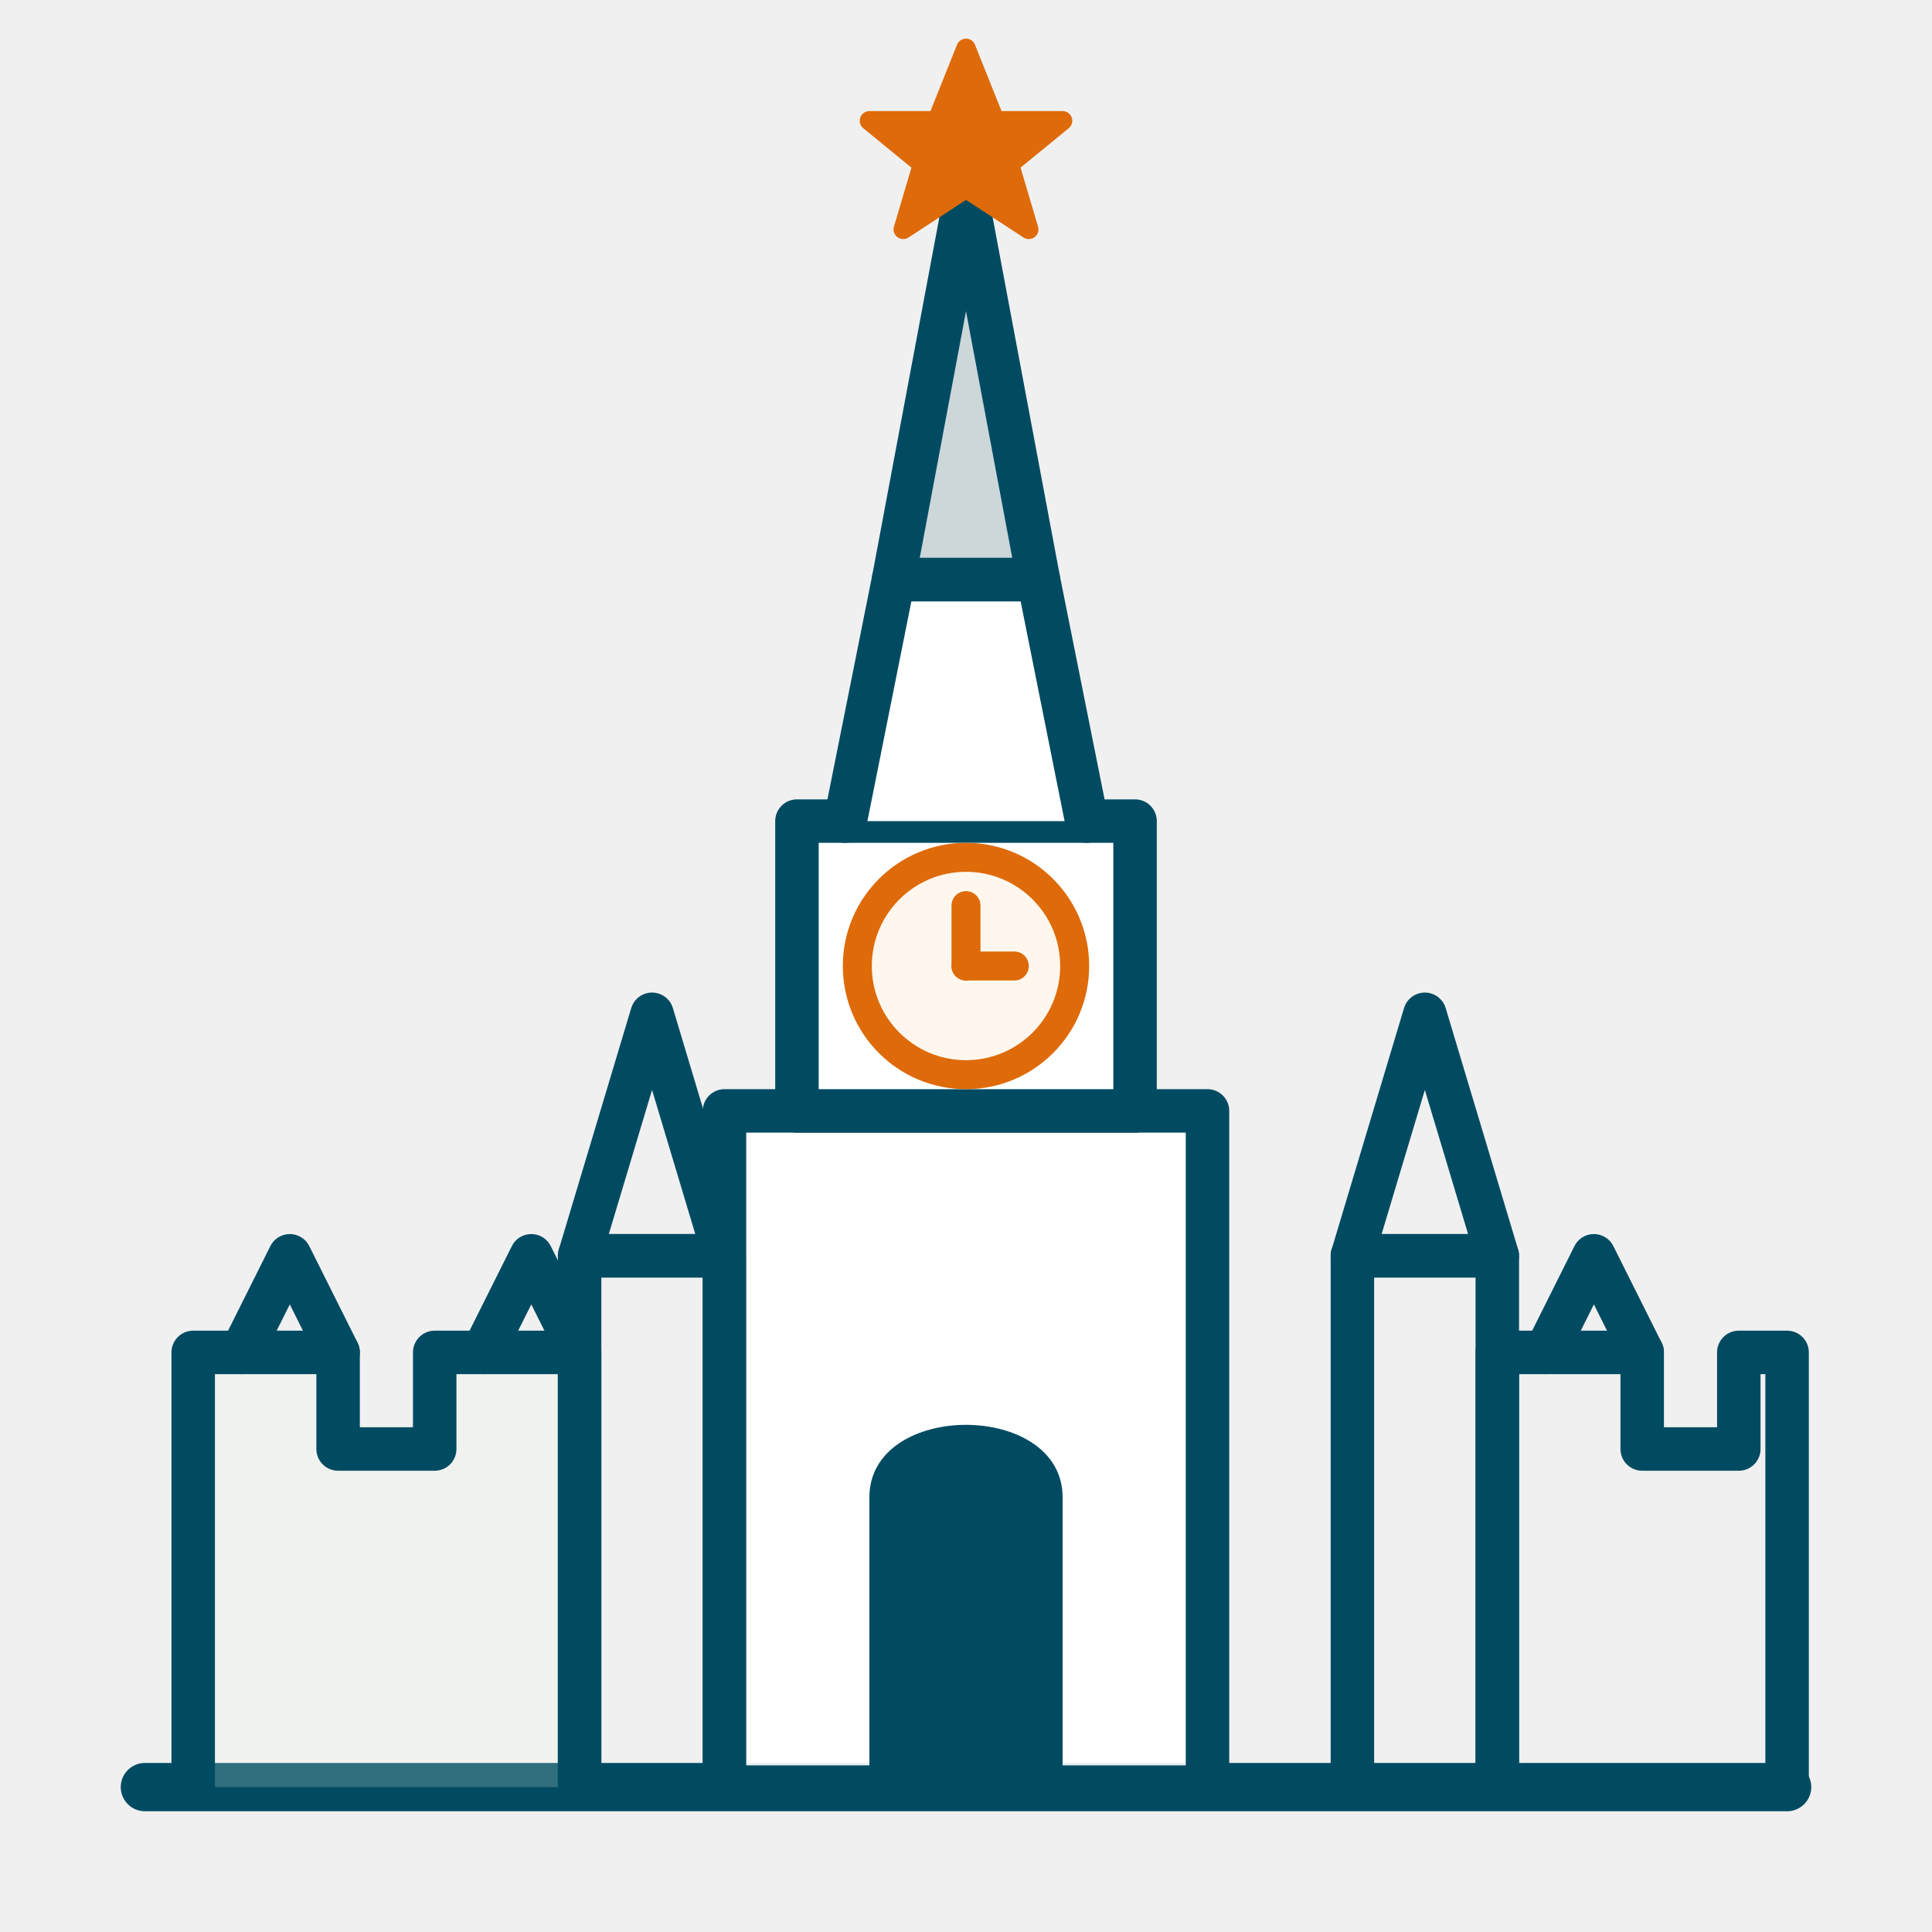
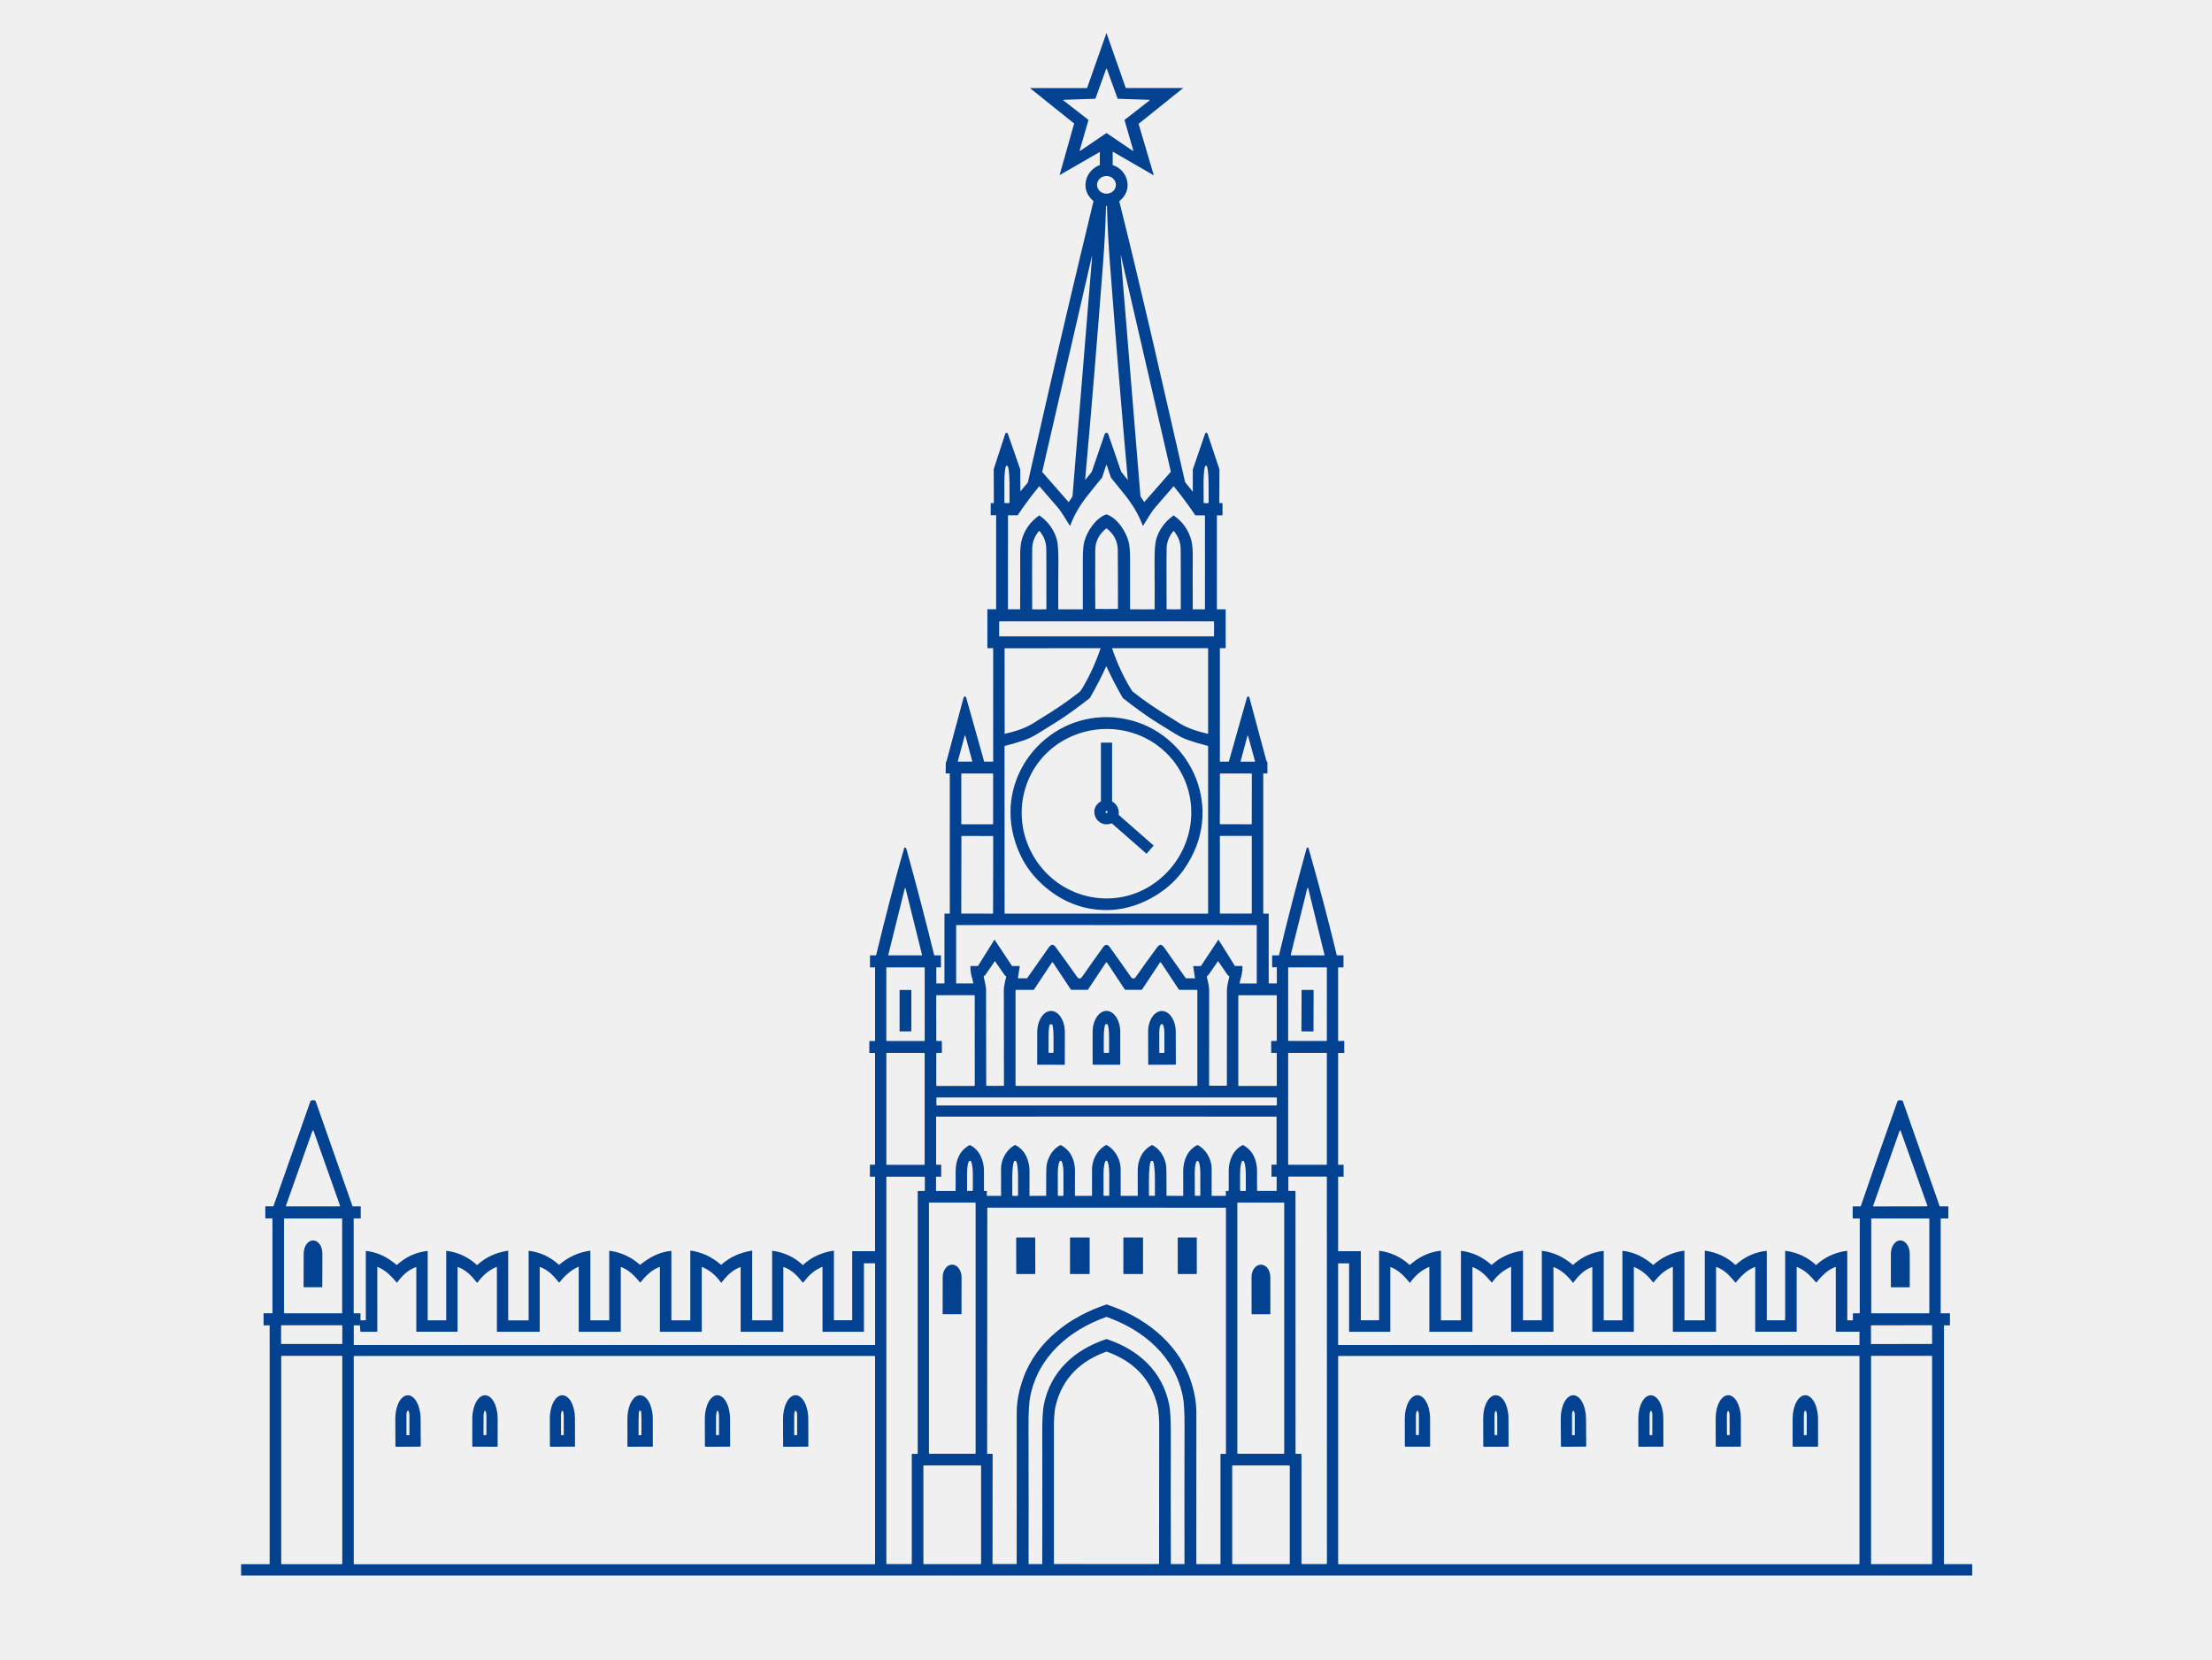
- <svg xmlns="http://www.w3.org/2000/svg" viewBox="0 0 80 80" width="80" height="80" fill="none" stroke="#004b62" stroke-width="1.8" stroke-linecap="round" stroke-linejoin="round">
-   <line x1="6" y1="74" x2="74" y2="74" stroke-width="2" />
-   <path d="M 8,74 L 8,56 L 14,56 L 14,60 L 18,60 L 18,56 L 24,56 L 24,74" fill="#f0fdf4" fill-opacity="0.2" />
-   <path d="M 10,56 L 12,52 L 14,56" />
-   <path d="M 20,56 L 22,52 L 24,56" />
-   <rect x="24" y="52" width="6" height="22" />
-   <path d="M 24,52 L 27,42 L 30,52 Z" />
-   <path d="M 56,74 L 56,52 L 62,52 L 62,74" />
-   <path d="M 56,52 L 59,42 L 62,52 Z" />
-   <path d="M 62,74 L 62,56 L 68,56 L 68,60 L 72,60 L 72,56 L 74,56 L 74,74" />
-   <path d="M 64,56 L 66,52 L 68,56" />
-   <rect x="30" y="46" width="20" height="28" fill="#ffffff" fill-opacity="0.9" />
-   <path d="M 36,74 L 36,62 C 36,58 44,58 44,62 L 44,74" fill="#004b62" stroke="none" />
-   <rect x="33" y="34" width="14" height="12" fill="#ffffff" />
-   <circle cx="40" cy="40" r="4.5" stroke="#de6a09" stroke-width="1.2" fill="#fff7ed" />
-   <line x1="40" y1="40" x2="40" y2="37.5" stroke="#de6a09" stroke-width="1.2" />
-   <line x1="40" y1="40" x2="42" y2="40" stroke="#de6a09" stroke-width="1.2" />
-   <path d="M 35,34 L 37,24 L 43,24 L 45,34" fill="#ffffff" />
-   <path d="M 37,24 L 40,8 L 43,24 Z" fill="#004b62" fill-opacity="0.15" />
-   <line x1="40" y1="8" x2="40" y2="4" stroke-width="1.5" />
-   <polygon points="40,2 41.2,5 44,5 41.8,6.8 42.6,9.5 40,7.8 37.4,9.5 38.2,6.8 36,5 38.8,5" fill="#de6a09" stroke="#de6a09" stroke-width="0.8" />
+ <svg xmlns="http://www.w3.org/2000/svg" id="_Слой_1" data-name="Слой_1" version="1.1" viewBox="0 0 1200 900">
+   <defs>
+     <style>
+       .st0 {
+         fill: #034191;
+       }
+     </style>
+   </defs>
+   <path class="st0" d="M558.71,47.76h31.02l10.52-29.85,10.48,29.84h31.16l-24.22,19.43,8.28,27.95-22.31-12.88v7.28c4.06,1.34,7.16,4.72,7.9,8.93.72,4.11-.72,7.68-4.34,10.73,13.06,52.4,21.59,90.86,35.72,152.37l4.17,5.2v-12.04l6.67-19.51c.21-.62,1.1-.62,1.31,0l6.47,19.4-.06,18.28h1.72v6.65h-3.04v50.98h4.76v21.1h-3.15v61.52h4.87l9.84-34.81c.18-.65,1.11-.64,1.29.01l9.22,34.27c.05.18.14.36.25.52,0,.01.12.07.32.17v6.26h-2.25v76.04h2.95v37.86h4.42v-8.75h-2.54v-6.48h3.69c4.57-19.14,9.57-38.51,15.01-58.1.14-.53.89-.53,1.04,0,5.53,19.34,10.65,38.71,15.34,58.1h3.61v6.53h-2.91v39.9h3.34v6.54h-3.34v60.65h2.98v6.46h-2.97v40.41h12.31v37.48h9.92v-37.73c6.28.8,11.81,3.37,16.57,7.72,1.82-1.41,2.82-2.17,2.98-2.3,4.23-3.07,8.89-4.89,14-5.45v37.79h10.84v-37.73c6.28.8,11.83,3.37,16.63,7.7,4.68-4.28,10.37-6.89,17.05-7.79v37.77h10.2v-37.72c6.35.85,11.98,3.44,16.9,7.76,4.63-4.35,10.19-6.91,16.68-7.69v37.7h10.13v-37.74c6.5.73,11.75,3.46,16.73,7.71,4.8-4.32,10.44-6.91,16.93-7.78v37.79h11.04v-37.79c6.56.92,12.12,3.52,16.67,7.79,4.91-4.47,10.57-7.04,16.96-7.72v37.69h9.97v-37.69c6.49.83,12.09,3.42,16.79,7.77,4.68-4.34,10.31-6.93,16.9-7.78v37.73h3.06v-3.78h3.72v-51.47h-3.83v-6.55h4.35c6.14-18.05,12.62-36.6,19.44-55.62.4-1.11.63-1.68.71-1.72.61-.32,1.47-.33,2.58-.03l20.13,57.36h4.67v6.57h-4.15v51.43h5.02v6.54h-3.24v129.54h15.3v6.16H130.8v-6.12h15.48v-129.58h-3.29v-6.56h4.81v-51.44h-3.87v-6.56h4.38l20.14-57.15c.83-.57,1.73-.6,2.72-.08l20.09,57.25h4.43v6.53h-3.82v51.48h3.69v3.82h2.89c0-12.44,0-24.98,0-37.7,6.78.85,11.56,3.36,16.82,7.7,4.83-4.47,10.44-6.97,16.75-7.67v37.66h10.05v-37.72c6.35.76,11.93,3.35,16.74,7.78,4.64-4.28,10.27-6.89,16.89-7.85v37.81h11.08v-37.75c6.24.75,11.74,3.3,16.49,7.65,5.01-4.31,10.67-6.87,17-7.71v37.79h10.24v-37.75c6.32.81,11.89,3.36,16.7,7.66,5.31-4.16,10.2-6.9,17.01-7.63v37.72h10.27v-37.83c6.26.84,11.82,3.43,16.7,7.77,4.6-4.15,10.22-6.74,16.87-7.77v37.82h10.82v-37.75c6.56.88,12.11,3.49,16.67,7.81,4.51-4.28,10.12-6.9,16.84-7.86v37.76h9.93v-37.46h12.4v-40.42h-2.8v-6.49h2.8v-60.59h-3.12v-6.52h3.13v-39.91h-2.77v-6.54h3.3c4.62-18.81,9.67-39.1,15.34-58.43.72-.13.95.09,1.11.67,5.3,19.11,10.34,38.36,15.11,57.76h3.64v6.49h-2.51v8.73h4.41v-37.83h2.9v-76.08h-2.25l.08-5.71c0-.21.08-.4.21-.57,0,0,.05-.06.14-.16l9.3-34.72c.19-.71,1.2-.72,1.4,0l9.76,34.75h4.9v-61.51h-3.15v-21.13h4.75v-51h-2.94v-6.58h1.69l-.06-18.44,6.24-19.17c.23-.69,1.2-.7,1.43-.01l6.71,19.32.08,11.93,4.05-4.8c.78-3.25,3.16-13.69,7.13-31.3,9.96-44.09,18.67-80.5,28.48-121.33-3.73-3.24-5.06-7.07-3.98-11.48.91-3.76,3.86-6.78,7.43-8.14v-7.1l-21.85,12.61,7.91-28-24-19.26M606.45,53.58c-.08,0-.16-.05-.18-.13l-5.81-16.07c-.06-.17-.31-.17-.37,0l-5.81,16.07c-.02.08-.1.13-.18.13l-17.07.56c-.19,0-.26.24-.12.35l13.49,10.49c.06.05.09.13.07.21l-4.75,16.41c-.05.18.14.32.3.22l14.14-9.59c.06-.05.16-.05.22,0l14.14,9.59c.16.1.35-.04.3-.22l-4.75-16.41c-.02-.08,0-.16.07-.21l13.49-10.49c.14-.12.07-.35-.12-.35l-17.07-.56M605.38,100.24c-.02-2.65-2.32-4.78-5.16-4.76-2.83.02-5.11,2.19-5.09,4.83.02,2.65,2.32,4.78,5.16,4.76,2.83-.02,5.11-2.19,5.09-4.83M600.26,234.86c.32,0,.49,0,.77.12,2.41,7.13,4.9,14.01,7.19,20.93l3.62,4.5c-3.35-37.23-6.58-76.45-9.72-117.68-.78-10.31-1.31-20.6-1.59-30.89,0-.07-.03-.13-.1-.17-.05-.02-.1-.04-.16-.04s-.11.02-.16.04c-.06.03-.1.1-.1.17-.28,10.28-.81,20.58-1.6,30.89-3.14,41.23-6.38,80.45-9.74,117.68l3.62-4.5c2.29-6.92,4.78-13.79,7.19-20.93.27-.11.45-.12.77-.12M607.97,138.68l10.72,130.55,2.07,3.13,14.42-16.46-27.06-117.24s-.05-.06-.09-.06c-.04,0-.07.04-.06.08M592.47,139.08s-.02-.08-.06-.08c-.04,0-.08.02-.09.06l-26.95,116.95,14.39,16.41,2.06-3.12,10.65-130.22M600.24,279.01c5.87,1.98,10.43,9.09,11.99,14.67.56,2.01.83,5.27.83,9.77-.03,17.32-.03,26.29,0,27.09,4.45-.06,8.94.08,13.32,0,.05-3.31.03-11.87-.04-25.7-.03-6.04.26-10.12.88-12.26,1.56-5.32,4.71-9.65,9.48-12.98,4.8,3.33,7.98,7.76,9.53,13.29.61,2.16.88,5.37.83,9.61-.06,4.89-.06,14.23.01,28.03h6.61v-50.99h-5.22c-3.73-5.55-7.65-10.82-11.76-15.82-2.76,3.14-6.1,7-10.01,11.57-2.6,3.04-4.85,7.44-6.69,10.05-2.02-5.61-5.24-11.21-9.68-16.78-4.28-5.37-6.83-8.53-7.66-9.48-.73-2.3-1.44-4.42-2.11-6.37-.14-.43-.24-.65-.28-.65s-.14.21-.29.65c-.67,1.95-1.37,4.08-2.11,6.37-.82.94-3.38,4.1-7.66,9.47-4.45,5.57-7.68,11.16-9.7,16.78-1.84-2.62-4.09-7.02-6.69-10.06-3.91-4.57-7.24-8.43-10.01-11.57-4.1,5-8.03,10.27-11.76,15.81h-5.22l-.02,50.99h6.61c.08-13.79.08-23.14.02-28.02-.05-4.24.23-7.45.84-9.61,1.56-5.53,4.73-9.96,9.54-13.29,4.76,3.33,7.92,7.66,9.47,12.98.62,2.13.91,6.22.87,12.26-.08,13.82-.1,22.39-.05,25.7,4.38.08,8.87-.06,13.32,0,.02-.8.03-9.77,0-27.09,0-4.5.27-7.76.83-9.77,1.56-5.57,6.13-12.68,12-14.66M545.15,272.89h2.23c.16,0,.28-.13.28-.28l-.02-10.28c-.01-5.34-.54-9.66-1.19-9.66h-.45c-.65,0-1.16,4.33-1.15,9.66l.02,10.28c0,.16.13.28.28.28M653.27,272.93h2.12c.16-.01.29-.14.29-.31l-.04-10.79c-.02-5.06-.55-9.17-1.2-9.17h-.37c-.65,0-1.16,4.11-1.14,9.18l.04,10.79c0,.16.13.29.29.29M600.33,330.36c2.34,0,4.39-.02,6.15-.05.04-7.29.02-17.87-.08-31.75-.03-4.91-2.08-8.9-6.13-11.98-4.05,3.09-6.08,7.09-6.1,12-.05,13.88-.05,24.46.02,31.75,1.75.02,3.8.03,6.15.03M563.8,330.57c1.32,0,2.6-.02,3.86-.06.03-20.06.01-31.11-.06-33.16-.12-3.49-1.4-6.65-3.82-9.48-2.42,2.83-3.69,6-3.81,9.49-.08,2.05-.08,13.1-.02,33.16,1.25.04,2.54.06,3.86.06M636.72,330.54c1.31,0,2.6-.02,3.85-.06.03-20.01,0-31.05-.07-33.09-.13-3.48-1.4-6.63-3.82-9.45-2.42,2.83-3.68,5.98-3.8,9.46-.07,2.04-.08,13.07-.01,33.09,1.25.03,2.53.05,3.85.05M658.62,337.33c0-.16-.13-.29-.29-.29h-116c-.16,0-.29.13-.29.29v7.6c0,.16.13.29.29.29h116c.16,0,.29-.13.29-.29v-7.6M597.09,351.6l-52.11.06c.03,15.4,0,30.88.05,46.44,5.48-1.28,11.08-2.95,15.68-5.89,1.94-1.24,3.07-1.95,3.39-2.14,8.11-4.86,15.3-9.79,21.59-14.77.32-.25.73-.79,1.24-1.63,4.11-6.8,7.5-14.16,10.15-22.07M603.27,351.64c2.67,7.9,6.06,15.26,10.18,22.06.51.84.92,1.38,1.24,1.63,6.3,4.98,13.51,9.9,21.62,14.75.32.19,1.45.91,3.39,2.14,4.61,2.93,10.22,4.6,15.7,5.87.02-15.56-.01-31.06,0-46.46h-52.13M600.21,495.62c13.03,0,31.43-.01,55.19-.02v-90.96c-3.85-.95-7.52-2.04-11-3.25-2.12-.73-4.34-1.82-6.67-3.24-6.75-4.13-11.11-6.85-13.11-8.17-4.41-2.93-9.57-6.69-15.48-11.3-3.39-5.84-6.38-11.62-8.97-17.33-2.58,5.71-5.57,11.49-8.96,17.33-5.9,4.6-11.06,8.37-15.48,11.3-1.99,1.32-6.36,4.05-13.1,8.18-2.33,1.43-4.56,2.51-6.67,3.24-3.48,1.21-7.15,2.3-11,3.26l.03,90.96c23.77,0,42.16,0,55.19,0M519.61,412.89c-.03.13.06.25.19.25h7.46c.13,0,.23-.12.19-.25l-3.73-13.73c-.05-.19-.33-.19-.38,0l-3.73,13.73M673.02,412.95c-.03.12.05.23.17.23h7.49c.12-.01.21-.13.17-.24l-3.77-13.75c-.05-.18-.29-.18-.35,0l-3.72,13.77M538.77,419.85c0-.14-.12-.26-.26-.26h-16.75c-.14,0-.26.12-.26.26v27.01c0,.14.12.26.26.26h16.75c.14,0,.26-.12.26-.26v-27.01M679.12,419.86c0-.14-.12-.26-.26-.26l-16.8-.03c-.15,0-.26.12-.26.26l-.05,27.01c0,.14.12.26.26.26l16.8.03c.15,0,.26-.12.26-.26l.05-27.01M538.81,453.74c0-.14-.11-.24-.24-.24l-16.78-.03c-.13,0-.24.11-.24.24l-.07,41.63c0,.14.11.24.24.24l16.78.03c.14,0,.24-.11.24-.24l.07-41.63M679.09,453.67c0-.13-.1-.23-.23-.23h-16.86c-.13,0-.23.1-.23.23v41.68c0,.13.1.23.23.23h16.86c.13,0,.23-.1.23-.23v-41.68M700.22,517.93c-.03.15.08.3.24.3l17.84.03c.16,0,.27-.14.23-.3l-8.85-36.16c-.06-.25-.41-.25-.47,0l-8.98,36.13M481.88,518c-.03.13.06.25.2.25h17.93c.13,0,.23-.13.2-.25l-8.97-36.13c-.05-.21-.34-.21-.39,0l-8.97,36.13M600.23,512.57c.64,0,1.23.39,1.79,1.16,3.84,5.34,7.72,10.81,11.63,16.42.58.83,1.8.83,2.38,0,3.64-5.2,7.57-10.65,11.78-16.38,1.37-1.86,2.59-1.45,3.88.4,4.58,6.57,8.46,12.08,11.63,16.53h4.98l-1.02-6.65h4.19l9.52-14.37,8.95,14.33h4.06c.32,3.56-1.25,7.45-1.56,9.48h9.35c0-10.49,0-21.06,0-31.65-.86-.08-27.99-.03-81.55-.03-53.56,0-80.68-.05-81.54.02,0,10.59,0,21.15,0,31.65h9.35c-.31-2.02-1.88-5.91-1.56-9.48h4.06s8.96-14.33,8.96-14.33l9.52,14.37h4.19l-1.02,6.65h4.98c3.17-4.45,7.05-9.95,11.63-16.53,1.3-1.85,2.51-2.25,3.88-.4,4.22,5.73,8.15,11.19,11.78,16.38.58.82,1.8.82,2.38,0,3.91-5.61,7.79-11.08,11.64-16.42.56-.77,1.16-1.16,1.79-1.16M539.83,589.05c2.19,0,3.79-.02,4.82-.05-.03-26.17-.05-43.5-.07-51.99-.01-1.28.39-3.61,1.29-7.2-.28-.56-.74-.67-.98-1.02-1.27-1.79-2.98-4.27-5.16-7.46-2.17,3.19-3.88,5.68-5.14,7.47-.24.35-.7.47-.98,1.02.92,3.58,1.32,5.92,1.32,7.2,0,8.49.03,25.82.08,51.99,1.03.03,2.64.04,4.82.03M660.75,588.98c2.18,0,3.79-.01,4.82-.04.02-26.14.03-43.45.03-51.93,0-1.28.39-3.61,1.31-7.19-.28-.55-.74-.67-.98-1.02-1.26-1.79-2.97-4.27-5.14-7.46-2.17,3.19-3.88,5.67-5.15,7.45-.24.35-.7.46-.98,1.02.91,3.58,1.31,5.91,1.3,7.19-.01,8.49-.02,25.79-.02,51.93,1.03.03,2.64.04,4.82.05M551.32,536.94c-.22,0-.4.18-.4.4v51.31c0,.22.18.4.4.4h97.84c.22,0,.4-.18.4-.4v-51.3c0-.22-.18-.4-.4-.4h-9.31c-.13,0-.26-.07-.33-.18l-9.64-14.56c-.16-.24-.51-.24-.67,0l-9.64,14.54c-.07.11-.2.18-.33.18h-8.71c-.13,0-.26-.07-.33-.18l-9.62-14.52c-.16-.24-.51-.24-.67,0l-9.63,14.52c-.07.11-.2.18-.33.18h-8.71c-.13,0-.26-.07-.33-.18l-9.64-14.54c-.16-.24-.51-.24-.67,0l-9.64,14.56c-.07.11-.2.18-.33.18h-9.31M501.64,525.06c0-.16-.12-.28-.28-.28h-20.26c-.16,0-.28.12-.28.28v39.35c0,.16.12.28.28.28h20.26c.16,0,.28-.12.28-.28v-39.35M719.81,525.04c0-.16-.12-.28-.28-.28h-20.43c-.16,0-.28.12-.28.28v39.35c0,.16.12.28.28.28h20.43c.16,0,.28-.12.28-.28v-39.35M508.21,571.17c-.16,0-.29.13-.29.29v17.35c.01.16.14.29.3.29l20.3-.02c.16,0,.29-.13.29-.29l-.03-48.66c0-.16-.13-.29-.29-.29l-20.3.02c-.16,0-.29.13-.29.29l.02,24.24c0,.16.13.29.29.29h2.46c.16,0,.29.13.29.29v5.91c0,.16-.12.29-.28.29h-2.47M692.37,589.09c.16,0,.29-.13.29-.29v-17.34c0-.16-.13-.29-.29-.29h-2.47c-.16,0-.29-.13-.29-.29v-5.91c0-.16.13-.29.29-.29h2.46c.16,0,.29-.13.29-.29v-24.24c0-.16-.13-.29-.29-.29h-20.29c-.16,0-.29.13-.29.29v48.64c0,.16.13.29.29.29h20.3M501.63,571.43c0-.15-.12-.27-.27-.27h-20.26c-.15,0-.27.12-.27.27v60.17c0,.15.12.27.27.27h20.26c.15,0,.27-.12.27-.27v-60.17M719.81,571.42c0-.14-.12-.26-.26-.26h-20.47c-.14,0-.26.12-.26.26v60.17c0,.14.12.26.26.26h20.47c.14,0,.26-.12.26-.26v-60.17M692.69,595.68c0-.18-.15-.34-.34-.34h-184.02c-.19,0-.34.15-.34.34v3.67c0,.19.15.34.34.34h184.02c.19,0,.34-.15.34-.34v-3.67M600.21,621.19c.23,0,.55.13.95.39,4.29,2.75,6.81,8.01,6.79,12.71-.03,7.06-.02,11.87,0,14.41h9.29c-.02-6.11-.03-10.67-.04-13.68-.02-5.79,2.51-11.29,7.82-13.89,3.87,1.88,6.31,5.72,7.33,9.75.31,1.22.46,3.22.45,6-.02,7.2-.02,11.02.02,11.79,3.12.02,6.16.03,9.07.06,0-.47,0-4.89-.02-13.28-.01-5.77,2.34-11.83,7.8-14.34,4.64,2.35,7.65,7.74,7.65,12.9.01,7.88,0,12.78-.03,14.7h7.72v-2.67h1.56c-.04-4.42-.04-8.14,0-11.17.06-5.48,2.54-11.39,7.71-13.74,5.44,2.82,7.69,8.37,7.66,14.3-.03,5.2-.02,8.74.04,10.6h10.6v-7.74h-2.8v-6.5h2.75c0-8.59,0-17.28,0-26.07-1.05-.03-31.73-.02-92.35-.02s-91.29-.01-92.34.03c0,8.79,0,17.48,0,26.07h2.75s0,6.49,0,6.49h-2.8v7.75h10.6c.06-1.87.07-5.41.04-10.61-.03-5.94,2.22-11.48,7.66-14.3,5.17,2.34,7.65,8.26,7.71,13.74.03,3.03.03,6.75,0,11.17h1.56v2.67h7.72c-.03-1.92-.04-6.82-.03-14.7,0-5.17,3.01-10.56,7.65-12.9,5.46,2.51,7.82,8.57,7.8,14.34-.02,8.39-.02,12.82-.02,13.28,2.91-.02,5.95-.03,9.07-.06.04-.77.05-4.6.02-11.79,0-2.77.14-4.77.45-6,1.02-4.03,3.46-7.87,7.33-9.75,5.31,2.61,7.84,8.1,7.82,13.89-.01,3.01-.02,7.57-.04,13.68h9.29c.03-2.54.03-7.34,0-14.41-.02-4.69,2.5-9.96,6.79-12.71.4-.26.72-.39.95-.39M155.14,654.01c-.07.2.08.39.28.39h28.76c.2,0,.35-.2.28-.39l-14.38-40.64c-.09-.26-.46-.26-.56,0l-14.38,40.64M1016.18,654.09c-.06.17.07.34.24.34l28.94-.05c.18,0,.3-.17.24-.34l-14.55-40.72c-.08-.23-.4-.23-.48,0l-14.4,40.77M598.93,648.68h2.56c.15,0,.27-.12.27-.27v-11.69c0-3.96-.67-7.17-1.5-7.17h-.1c-.83,0-1.5,3.21-1.5,7.17v11.69c0,.15.12.27.27.27M524.91,646.03h2.58c.15,0,.27-.13.27-.27v-9.16c-.02-3.86-.69-6.99-1.52-6.99h-.13c-.83,0-1.5,3.13-1.49,6.99v9.16c.01.15.14.27.28.27M549.68,648.72h2.09c.29,0,.53-.24.53-.53v-9.78c0-4.81-.6-8.71-1.35-8.71h-.45c-.75,0-1.35,3.9-1.35,8.71v9.78c0,.29.24.53.53.53M574.13,648.69h2.52c.14,0,.27-.12.27-.27v-12.2c0-3.64-.66-6.6-1.49-6.6h-.08c-.82,0-1.49,2.95-1.49,6.6v12.2c0,.14.12.27.27.27M623.52,648.68h2.78c.13,0,.24-.11.24-.24v-8.8c0-5.47-.6-9.91-1.32-9.91h-.61c-.73,0-1.32,4.43-1.32,9.91v8.8c0,.13.11.24.24.24M648.45,648.68h2.46c.15,0,.27-.12.27-.27l-.02-12.62c0-3.38-.68-6.12-1.5-6.12h-.03c-.82,0-1.48,2.74-1.47,6.12l.02,12.62c0,.15.12.27.27.27M673.09,646.04h2.43c.18,0,.32-.15.32-.32v-9.11c-.02-3.86-.69-6.98-1.5-6.98h-.13c-.82,0-1.47,3.13-1.46,6.98v9.11c.01.18.16.32.34.32M481.14,638.3c-.17,0-.3.13-.3.3v209.56c0,.17.13.3.3.3h13.2c.17,0,.3-.13.3-.3v-59.19c0-.17.13-.3.3-.3h2.62c.17,0,.3-.13.3-.3v-142.01c0-.17.13-.3.3-.3h3.27c.17,0,.3-.13.3-.3v-7.16c0-.17-.13-.3-.3-.3h-20.29M719.55,848.43c.17,0,.3-.13.3-.3l-.04-209.58c0-.17-.13-.3-.3-.3h-20.29c-.17,0-.3.14-.3.31v7.16c0,.17.13.3.3.3h3.27c.17,0,.3.13.3.3l.03,142.03c0,.16.13.3.3.3h2.62c.17,0,.3.13.3.3v59.19c.01.16.14.3.31.3h13.2M529.28,652.66c0-.17-.14-.31-.31-.31h-24.7c-.17,0-.31.14-.31.31v135.64c0,.17.14.31.31.31h24.7c.17,0,.31-.14.31-.31v-135.64M696.68,652.6c0-.14-.11-.25-.25-.25h-24.93c-.14,0-.25.11-.25.25v135.76c0,.14.11.25.25.25h24.93c.14,0,.25-.11.25-.25v-135.76M600.32,707.6c19.62,6.45,37.78,19.78,45.09,39.78,2.4,6.55,3.61,12.84,3.61,18.86.03,25.65.03,53.05-.02,82.23h13.11v-59.79h2.96v-133.55c-26.8-.01-48.38-.02-64.73-.02-16.36,0-37.94-.01-64.73-.02l-.09,133.55h2.96l-.04,59.79h13.11c-.03-29.16-.02-56.57.03-82.22.01-6.02,1.21-12.31,3.62-18.86,7.33-19.99,25.5-33.31,45.13-39.75M1046.66,661.2c0-.14-.11-.25-.25-.25h-31.02c-.14,0-.25.11-.25.25v50.96c0,.14.11.25.25.25h31.02c.14,0,.25-.11.25-.25v-50.96M185.62,661.2c0-.13-.11-.24-.24-.24h-31.07c-.13,0-.24.11-.24.24v50.97c0,.13.11.24.24.24h31.07c.13,0,.24-.11.24-.24v-50.97M357.95,687.2c-4.59,1.75-7.63,4.81-10.6,8.61-3.09-3.72-6.01-6.86-10.58-8.59v35.2h-22.81v-35.31c-4.42,1.88-7.48,4.88-10.64,8.69-3.23-4.04-6.05-6.99-10.53-8.58v35.21h-23.23v-35.23c-4.52,1.73-7.82,4.87-10.68,8.74-3.11-3.9-5.87-6.99-10.66-8.71v35.18h-22.37v-35.14c-4.57,1.57-7.82,4.83-10.52,8.58-3.28-3.73-5.73-6.62-10.65-8.68v35.26h-9.16l-.28-3.47h-3.32v10.65h282.83v-44.33h-6.07v37.16h-22.47v-35.28c-3.39,1.36-6.32,3.53-8.79,6.53-1.04,1.27-1.57,1.93-1.83,2.17-2.95-3.74-5.98-7.05-10.64-8.63-.03,11.81.04,23.56,0,35.21h-23.15v-35.18c-4.6,1.75-7.53,4.79-10.56,8.65-2.71-4.02-6.23-6.93-10.54-8.72v35.24h-22.71v-35.22M725.92,729.6h282.84v-7.2h-12.85v-35.23c-4.71,1.8-7.42,4.8-10.61,8.59-3.28-3.72-5.71-6.59-10.61-8.55v35.2h-22.48v-35.21c-4.75,1.87-7.45,4.79-10.68,8.64-3.15-3.79-5.83-6.92-10.57-8.64v35.24h-23.45v-35.27c-3.39,1.35-6.37,3.57-8.92,6.66-.73.89-1.31,1.54-1.72,1.94-2.84-3.82-6.21-6.82-10.52-8.51v35.17h-22.52v-35.13c-4.29,1.34-7.6,4.73-10.42,8.64-2.86-3.72-6.48-7.2-10.67-8.64v35.13h-22.97v-35.29c-4.23,1.9-7.71,4.79-10.44,8.65-.53-.52-1.21-1.28-2.04-2.27-2.4-2.85-5.23-4.93-8.49-6.24v35.16h-23.39v-35.24c-4.28,1.8-7.79,4.71-10.52,8.74-3.14-3.72-6.04-6.99-10.65-8.68v35.18h-22.36v-37.14h-5.96v44.33M600.28,726.37c17.4,5.73,30.44,17.53,34.03,35.79.6,3.01.88,8.45.85,16.32-.06,19.1-.05,42.42.02,69.96h7.4c-.05-19.34-.04-44.57.02-75.69.01-6.9-.28-11.9-.88-15-4.24-21.86-21.23-36.27-41.44-43.4-20.2,7.13-37.19,21.54-41.43,43.41-.6,3.1-.9,8.1-.88,15,.06,31.13.08,56.36.03,75.69h7.4c.07-27.55.08-50.87.01-69.97-.03-7.86.25-13.3.84-16.31,3.59-18.26,16.64-30.06,34.02-35.8M185.69,719.14c0-.14-.11-.25-.25-.25h-32.71c-.14,0-.25.11-.25.25v9.68c0,.14.11.25.25.25h32.71c.14,0,.25-.11.25-.25v-9.68M1048.14,719.1c0-.13-.1-.23-.23-.23l-32.71.06c-.13,0-.23.1-.23.23l.02,9.71c0,.13.1.23.23.23l32.71-.06c.13,0,.23-.1.23-.23l-.02-9.71M600.28,848.45c9.31,0,18.81,0,28.52-.02,0-44.97.02-68.31.05-70.01.13-7.45-.16-12.67-.87-15.67-3.59-14.98-13.29-24.44-27.66-29.59-14.37,5.14-24.08,14.6-27.68,29.57-.72,2.99-1.02,8.22-.89,15.67.03,1.71.03,25.04,0,70.01,9.71.02,19.22.03,28.53.04M185.68,735.79c0-.17-.14-.31-.31-.31h-32.5c-.17,0-.31.14-.31.31v112.42c0,.17.14.31.31.31h32.5c.17,0,.31-.14.31-.31v-112.42M1048.15,735.64c0-.08-.07-.15-.15-.15h-32.81c-.08,0-.15.07-.15.15v112.7c0,.08.07.15.15.15h32.81c.08,0,.15-.07.15-.15v-112.7M474.72,735.89c0-.19-.15-.34-.34-.34H192.25c-.19,0-.34.15-.34.34v112.33c0,.19.15.34.34.34h282.14c.18,0,.34-.15.34-.34v-112.33M1008.75,735.86c0-.18-.14-.32-.32-.32h-282.17c-.18,0-.32.14-.32.32v112.36c0,.18.14.32.32.32h282.17c.18,0,.32-.14.32-.32v-112.36M532.24,795.22c0-.14-.12-.27-.27-.27h-30.77c-.14,0-.27.12-.27.27v52.99c0,.14.12.27.27.27h30.77c.14,0,.27-.12.27-.27v-52.99M699.7,795.26c0-.17-.14-.31-.31-.31h-30.62c-.17,0-.31.14-.31.31v52.91c0,.17.14.31.31.31h30.62c.17,0,.31-.14.31-.31v-52.91h0ZM604.59,389.2c35.29,2.95,57.83,39.93,43.3,72.54-4.44,9.97-11.05,17.75-19.83,23.35-10.25,6.54-20.98,9.34-32.19,8.4-11.2-.94-21.32-5.48-30.35-13.63-7.73-6.97-12.96-15.75-15.68-26.32-8.91-34.58,19.45-67.29,54.74-64.35M560.88,464.82c14.27,23.84,45.99,30.05,67.74,12.5,17.75-14.31,23.26-39.69,11.23-59.78-12.02-20.09-36.99-27.22-58-18.34-25.73,10.89-35.23,41.78-20.96,65.62h0ZM603.3,402.85v31.89c2.76,1.67,3.95,4.1,3.56,7.29l19.01,16.66-3.89,4.44-18.84-16.51c-8.13,3.1-13.34-7.77-5.89-11.93v-31.84h6.05M600.3,439.88c-.29,0-.51.28-.5.63,0,.34.24.62.52.61.29,0,.51-.28.5-.63,0-.34-.24-.62-.52-.61h0ZM494.39,559.26v-22.02c0-.12-.1-.22-.22-.22h-5.93c-.12,0-.22.1-.22.22v22.02c0,.12.1.22.22.22h5.93c.12,0,.22-.1.22-.22h0ZM712.55,559.27l.08-22.03c0-.13-.11-.24-.24-.24l-6.05-.02c-.13,0-.24.11-.24.24l-.08,22.03c0,.13.11.24.24.24l6.05.02c.13,0,.24-.11.24-.24h0ZM593.06,577.57c-.18,0-.32-.14-.32-.32v-17.4c0-6.34,3.35-11.47,7.49-11.47h.01c4.13,0,7.49,5.13,7.49,11.47v17.4c0,.18-.14.32-.32.32h-14.34M599.2,571.18h2.04c.24,0,.43-.19.43-.43v-7.69c.02-4.13-.43-7.49-1.01-7.49h-.83c-.57,0-1.03,3.35-1.04,7.49v7.69c-.01.23.18.43.42.43h0ZM562.9,577.56c-.13,0-.24-.11-.24-.24l.03-17.32c.01-6.42,3.38-11.62,7.51-11.61,4.14,0,7.49,5.22,7.48,11.64l-.03,17.32c0,.13-.11.24-.24.24l-14.51-.02M569.2,571.14h1.95c.22,0,.39-.17.39-.39v-8.03c0-3.9-.39-7.06-.87-7.06h-.99c-.48,0-.87,3.16-.87,7.06v8.03c0,.22.17.39.39.39h0ZM623.11,577.59c-.12,0-.2-.09-.2-.2l-.06-17.71c-.02-6.2,3.31-11.24,7.45-11.26,4.13-.01,7.5,5,7.53,11.2l.06,17.71c0,.12-.09.21-.2.21l-14.57.05M629.18,571.16h2.23c.15,0,.27-.12.27-.27l-.02-11.04c0-2.41-.61-4.35-1.34-4.35h-.09c-.74,0-1.34,1.95-1.33,4.35l.02,11.04c0,.15.12.27.27.27h0ZM561.64,690.79l-.03-19.21c0-.16-.13-.3-.3-.29l-9.74.02c-.16,0-.29.13-.29.3l.03,19.21c0,.16.13.3.3.29l9.74-.02c.16,0,.29-.13.29-.3h0ZM591.14,690.9v-19.4c0-.12-.09-.21-.21-.21h-10.24c-.12,0-.21.09-.21.21v19.4c0,.12.09.21.21.21h10.24c.12,0,.21-.09.21-.21h0ZM620.08,690.9v-19.41c0-.12-.1-.21-.21-.21h-10.23c-.12,0-.21.1-.21.21v19.41c0,.12.1.21.21.21h10.23c.12,0,.21-.1.21-.21h0ZM649.25,690.84v-19.31c0-.14-.12-.25-.25-.25h-9.83c-.14,0-.25.12-.25.25v19.31c0,.14.12.25.25.25h9.83c.14,0,.25-.12.25-.25h0ZM164.89,698.26l9.74.03c.12,0,.21-.09.21-.21l.06-18.07c.02-3.93-2.24-7.12-5.05-7.13-2.8-.01-5.09,3.17-5.1,7.1l-.06,18.07c0,.12.09.21.21.21h0ZM1025.98,698.29h9.86c.1,0,.19-.09.19-.19v-17.89c0-4.06-2.3-7.35-5.12-7.35s-5.12,3.29-5.12,7.35v17.89c0,.1.09.19.19.19h0ZM511.59,712.91h9.79c.12.02.23-.09.23-.21l.03-19.8c0-3.8-2.28-6.89-5.11-6.9-2.83,0-5.13,3.08-5.13,6.87l-.03,19.8c0,.13.1.23.23.23h0ZM679.22,712.92h9.72c.13-.02.24-.12.24-.25l-.03-19.95c0-3.69-2.27-6.69-5.05-6.68h-.13c-2.78,0-5.03,3.01-5.02,6.71l.03,19.95c0,.13.1.24.24.23h0ZM214.9,784.81c-.2,0-.36-.16-.37-.36l-.08-14.68c-.03-7.11,3-12.89,6.79-12.9h.01c3.79-.02,6.89,5.72,6.93,12.83l.08,14.68c0,.2-.16.36-.36.36l-13,.07M220.8,778.55h1.01c.17,0,.3-.13.3-.3v-10.64c0-1.32-.34-2.39-.75-2.39h-.12c-.41,0-.75,1.07-.75,2.39v10.64c0,.17.13.3.3.3h0ZM256.57,784.77c-.2,0-.36-.16-.36-.36l.02-14.82c.01-7.03,3.1-12.72,6.89-12.72h.02c3.79,0,6.85,5.71,6.84,12.74l-.02,14.82c0,.2-.16.36-.36.36l-13.02-.02M262.59,778.51h.98c.17,0,.3-.13.3-.3l.03-9.74c0-1.76-.33-3.19-.75-3.19h-.06c-.42,0-.77,1.42-.77,3.19l-.03,9.74c0,.16.13.3.3.3h0ZM298.62,784.79c-.17,0-.31-.14-.31-.31l-.02-14.97c-.02-6.98,3.02-12.64,6.79-12.65,3.76,0,6.82,5.65,6.83,12.63l.02,14.97c0,.17-.14.31-.31.31l-13,.02M304.56,778.52h1.08c.12,0,.22-.1.22-.22l-.03-10.01c0-1.64-.29-2.96-.64-2.96h-.25c-.35,0-.62,1.33-.62,2.96l.03,10.01c0,.12.1.22.22.22h0ZM340.64,784.79c-.14,0-.25-.12-.25-.25l-.02-14.83c-.01-7.09,3.06-12.85,6.86-12.85,3.8,0,6.89,5.73,6.9,12.83l.02,14.83c0,.14-.11.25-.25.25l-13.25.02M346.71,778.54h.98c.17,0,.3-.13.3-.3l.02-8.22c0-2.61-.17-4.73-.39-4.73h-.8c-.22,0-.4,2.12-.4,4.73l-.02,8.22c0,.16.13.3.3.3h0ZM382.72,784.81c-.17,0-.31-.14-.31-.31l-.05-14.8c-.02-7.08,3.02-12.83,6.79-12.84h.03c3.77-.01,6.85,5.71,6.87,12.79l.05,14.8c0,.17-.13.31-.31.31l-13.09.05M388.68,778.5h1.13c.13,0,.24-.1.24-.24l.02-9.19c0-2.1-.33-3.8-.74-3.8h-.12c-.41,0-.75,1.7-.75,3.8l-.02,9.19c0,.13.1.24.24.24h0ZM425.21,784.81c-.2,0-.36-.16-.36-.36l-.05-14.68c-.02-7.13,3.02-12.92,6.79-12.93h.02c3.77-.01,6.85,5.75,6.87,12.88l.05,14.68c0,.2-.16.36-.36.36l-12.97.05M431.14,778.52h1.01c.17,0,.3-.13.3-.3v-10.32c0-1.43-.34-2.6-.76-2.6h-.09c-.42,0-.76,1.16-.76,2.6v10.32c0,.17.13.3.3.3h0ZM762.52,784.78c-.22,0-.4-.18-.4-.4l-.02-14.79c-.01-7.03,3.04-12.74,6.82-12.74h.03c3.78,0,6.86,5.69,6.87,12.72l.02,14.79c0,.23-.18.4-.4.4l-12.92.02M768.43,778.48h1.02c.17,0,.3-.13.3-.3v-10.35c0-1.39-.34-2.53-.75-2.53h-.12c-.42,0-.75,1.13-.75,2.53v10.35c0,.17.13.3.3.3h0ZM805.02,784.81c-.19,0-.35-.16-.35-.35l-.05-15.05c-.02-6.93,3.03-12.55,6.82-12.56s6.87,5.59,6.9,12.52l.05,15.05c0,.19-.15.35-.35.35l-13.02.05M810.91,778.48h1.2c.09,0,.16-.08.16-.16l-.03-9.95c0-1.67-.33-3.01-.72-3.01h-.09c-.39,0-.71,1.35-.7,3.01l.03,9.95c0,.09.07.16.16.16h0ZM847.17,784.82c-.2,0-.36-.16-.37-.36l-.1-14.78c-.05-7.06,2.98-12.8,6.76-12.83,3.79-.03,6.9,5.68,6.95,12.74l.1,14.78c0,.2-.16.36-.36.36l-12.98.09M853.09,778.55h.94c.16,0,.28-.13.28-.28v-10.75c0-1.22-.32-2.21-.72-2.21h-.06c-.4,0-.72.99-.72,2.21v10.75c0,.16.13.28.28.28h0ZM889.05,784.79c-.14,0-.25-.12-.25-.25l-.02-15.05c-.02-6.96,3.01-12.61,6.76-12.61h.02c3.75,0,6.79,5.63,6.8,12.59l.02,15.05c0,.14-.11.25-.25.25l-13.08.02M895.16,778.54h.92c.16,0,.28-.12.28-.28l.02-10.4c0-1.39-.31-2.51-.69-2.51h-.09c-.38,0-.69,1.13-.7,2.51l-.02,10.4c0,.15.12.28.28.28h0ZM931.16,784.79c-.21,0-.39-.17-.39-.39l-.02-15.03c-.02-6.91,3.04-12.51,6.8-12.52,3.77,0,6.83,5.58,6.85,12.49l.02,15.03c0,.21-.17.39-.39.39l-12.87.02M937.15,778.51h.91c.15,0,.28-.13.28-.28l-.06-10.49c0-1.28-.32-2.31-.71-2.31h-.08c-.38,0-.69,1.04-.68,2.32l.06,10.49c0,.15.12.28.28.27h0ZM972.86,784.79c-.2,0-.36-.16-.36-.36l-.02-14.68c-.01-7.12,3.06-12.89,6.86-12.9h.02c3.8,0,6.9,5.76,6.91,12.87l.02,14.68c0,.2-.16.36-.36.36l-13.07.02M978.8,778.5h1.12c.13,0,.23-.1.23-.23v-10.57c0-1.34-.33-2.43-.74-2.43h-.09c-.41,0-.74,1.09-.74,2.43v10.57c0,.13.1.23.23.23h0Z" />
</svg>
